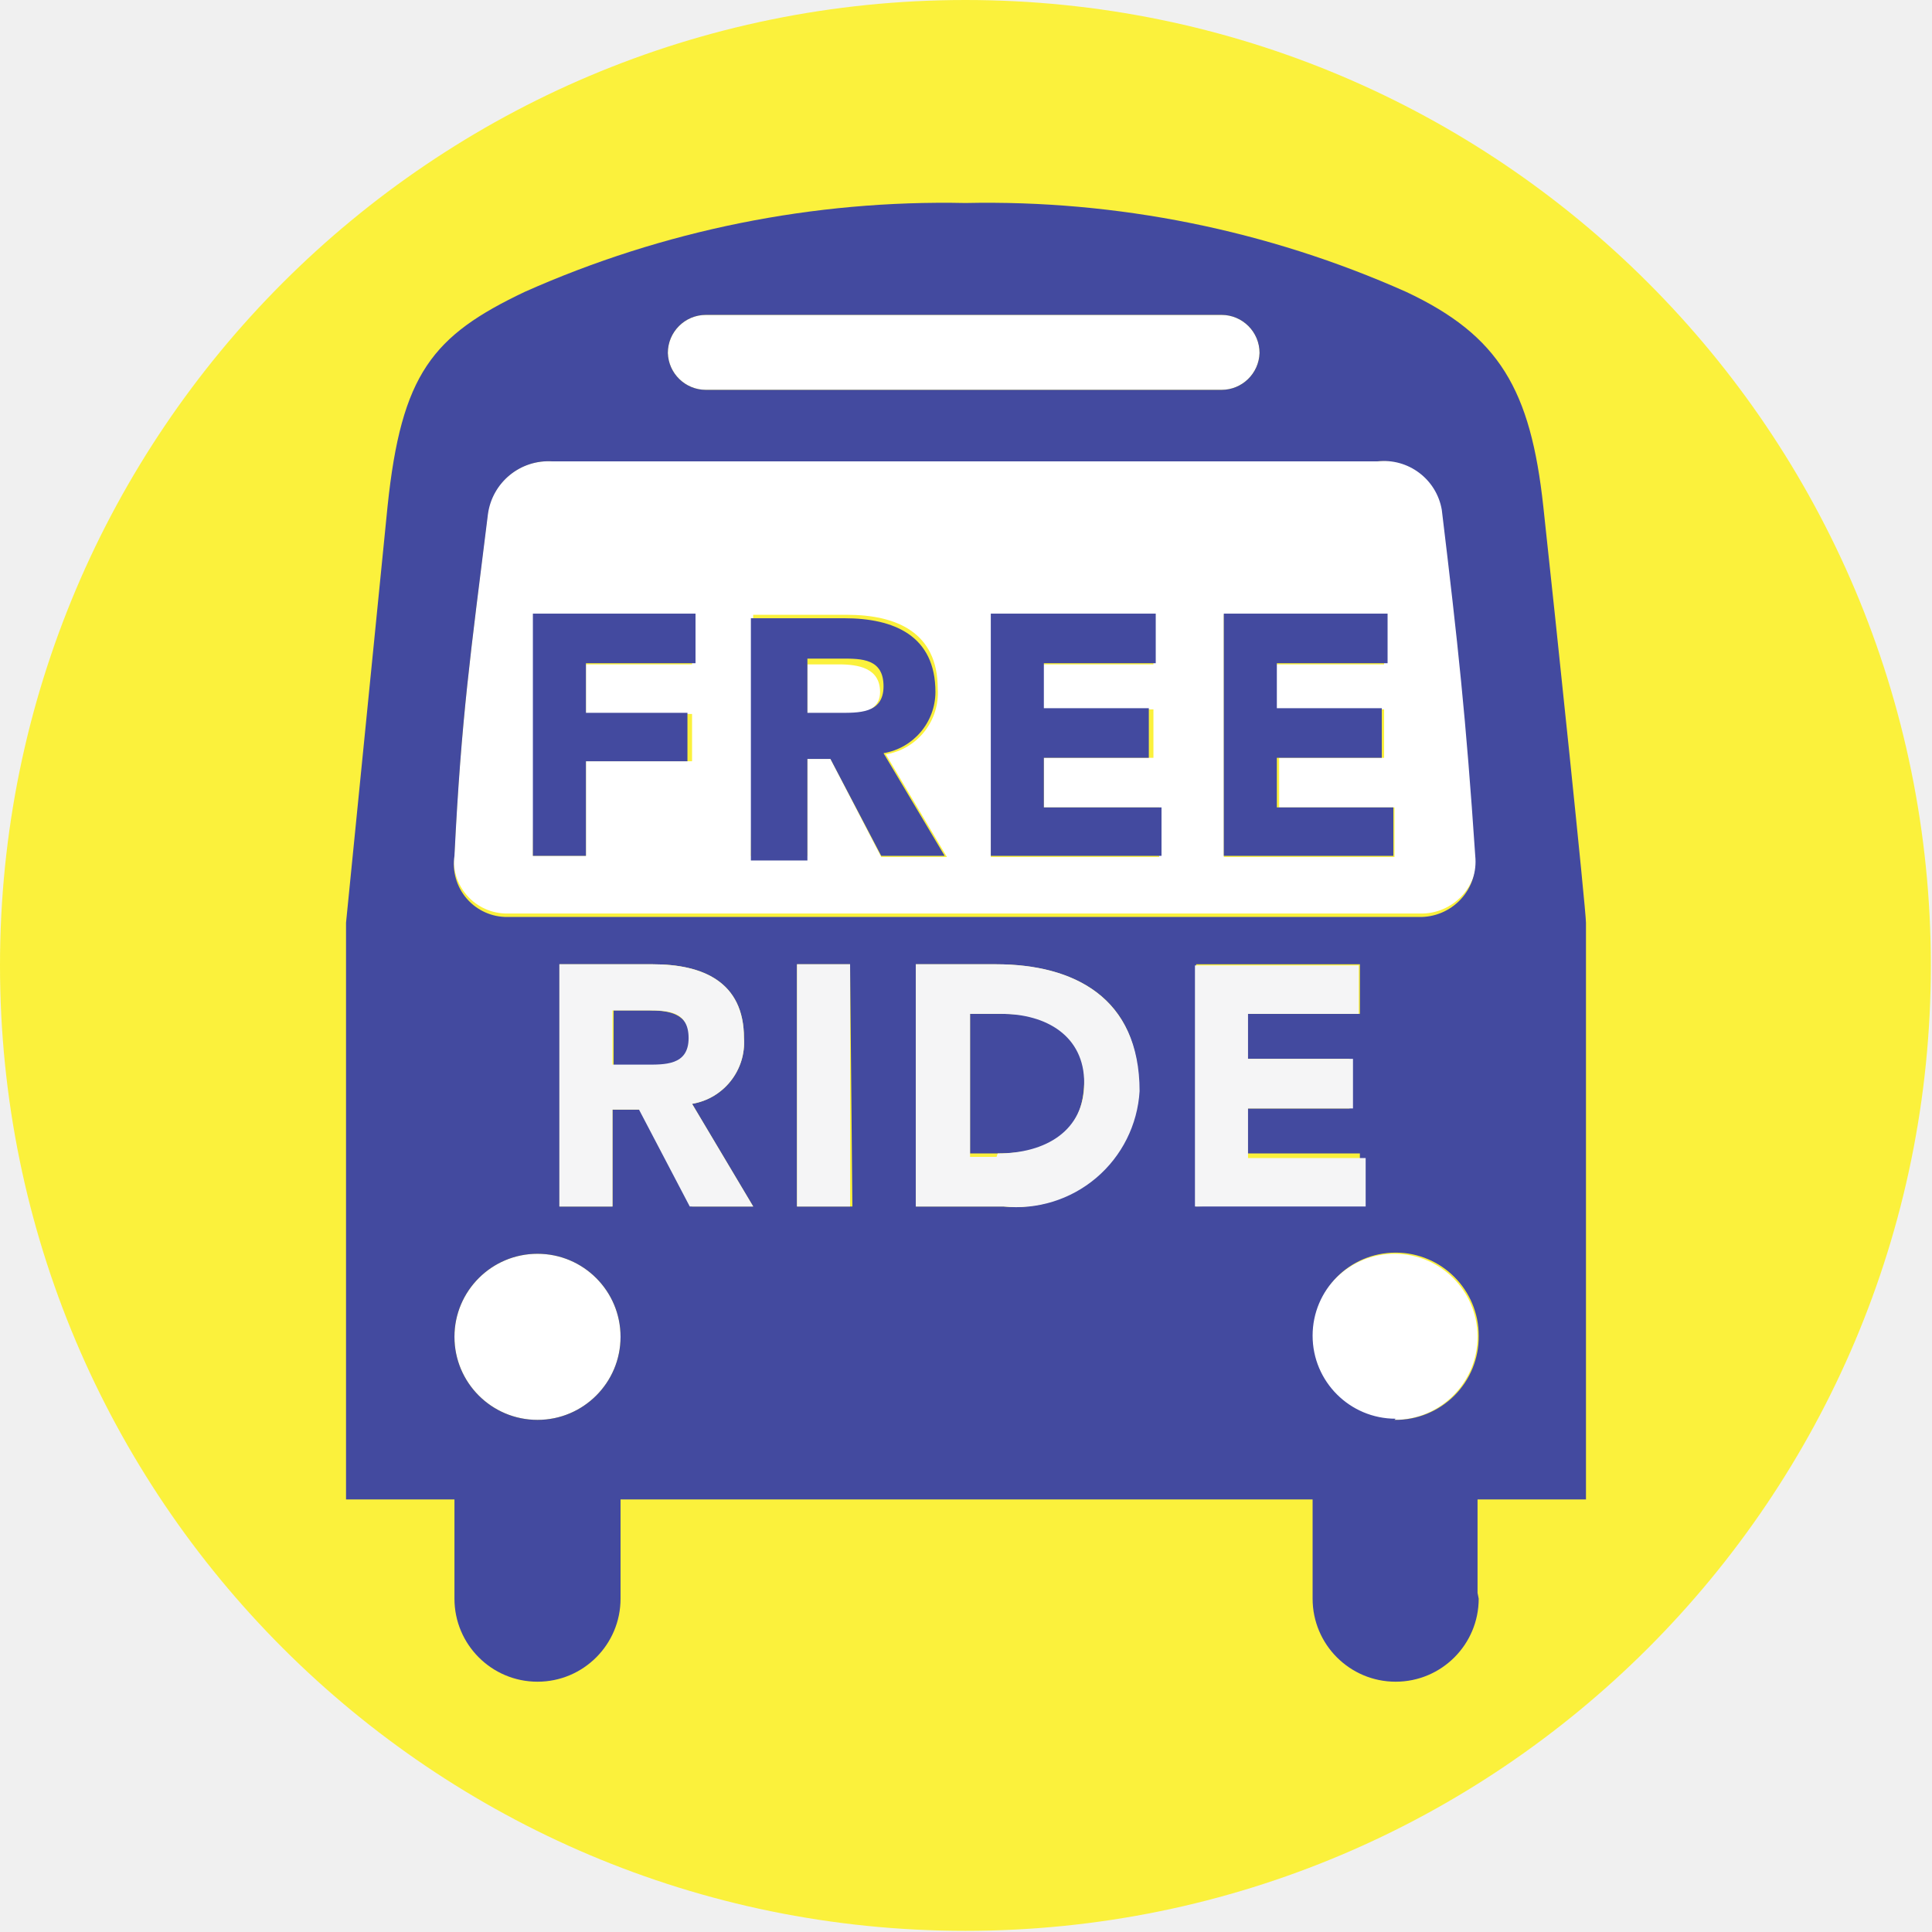
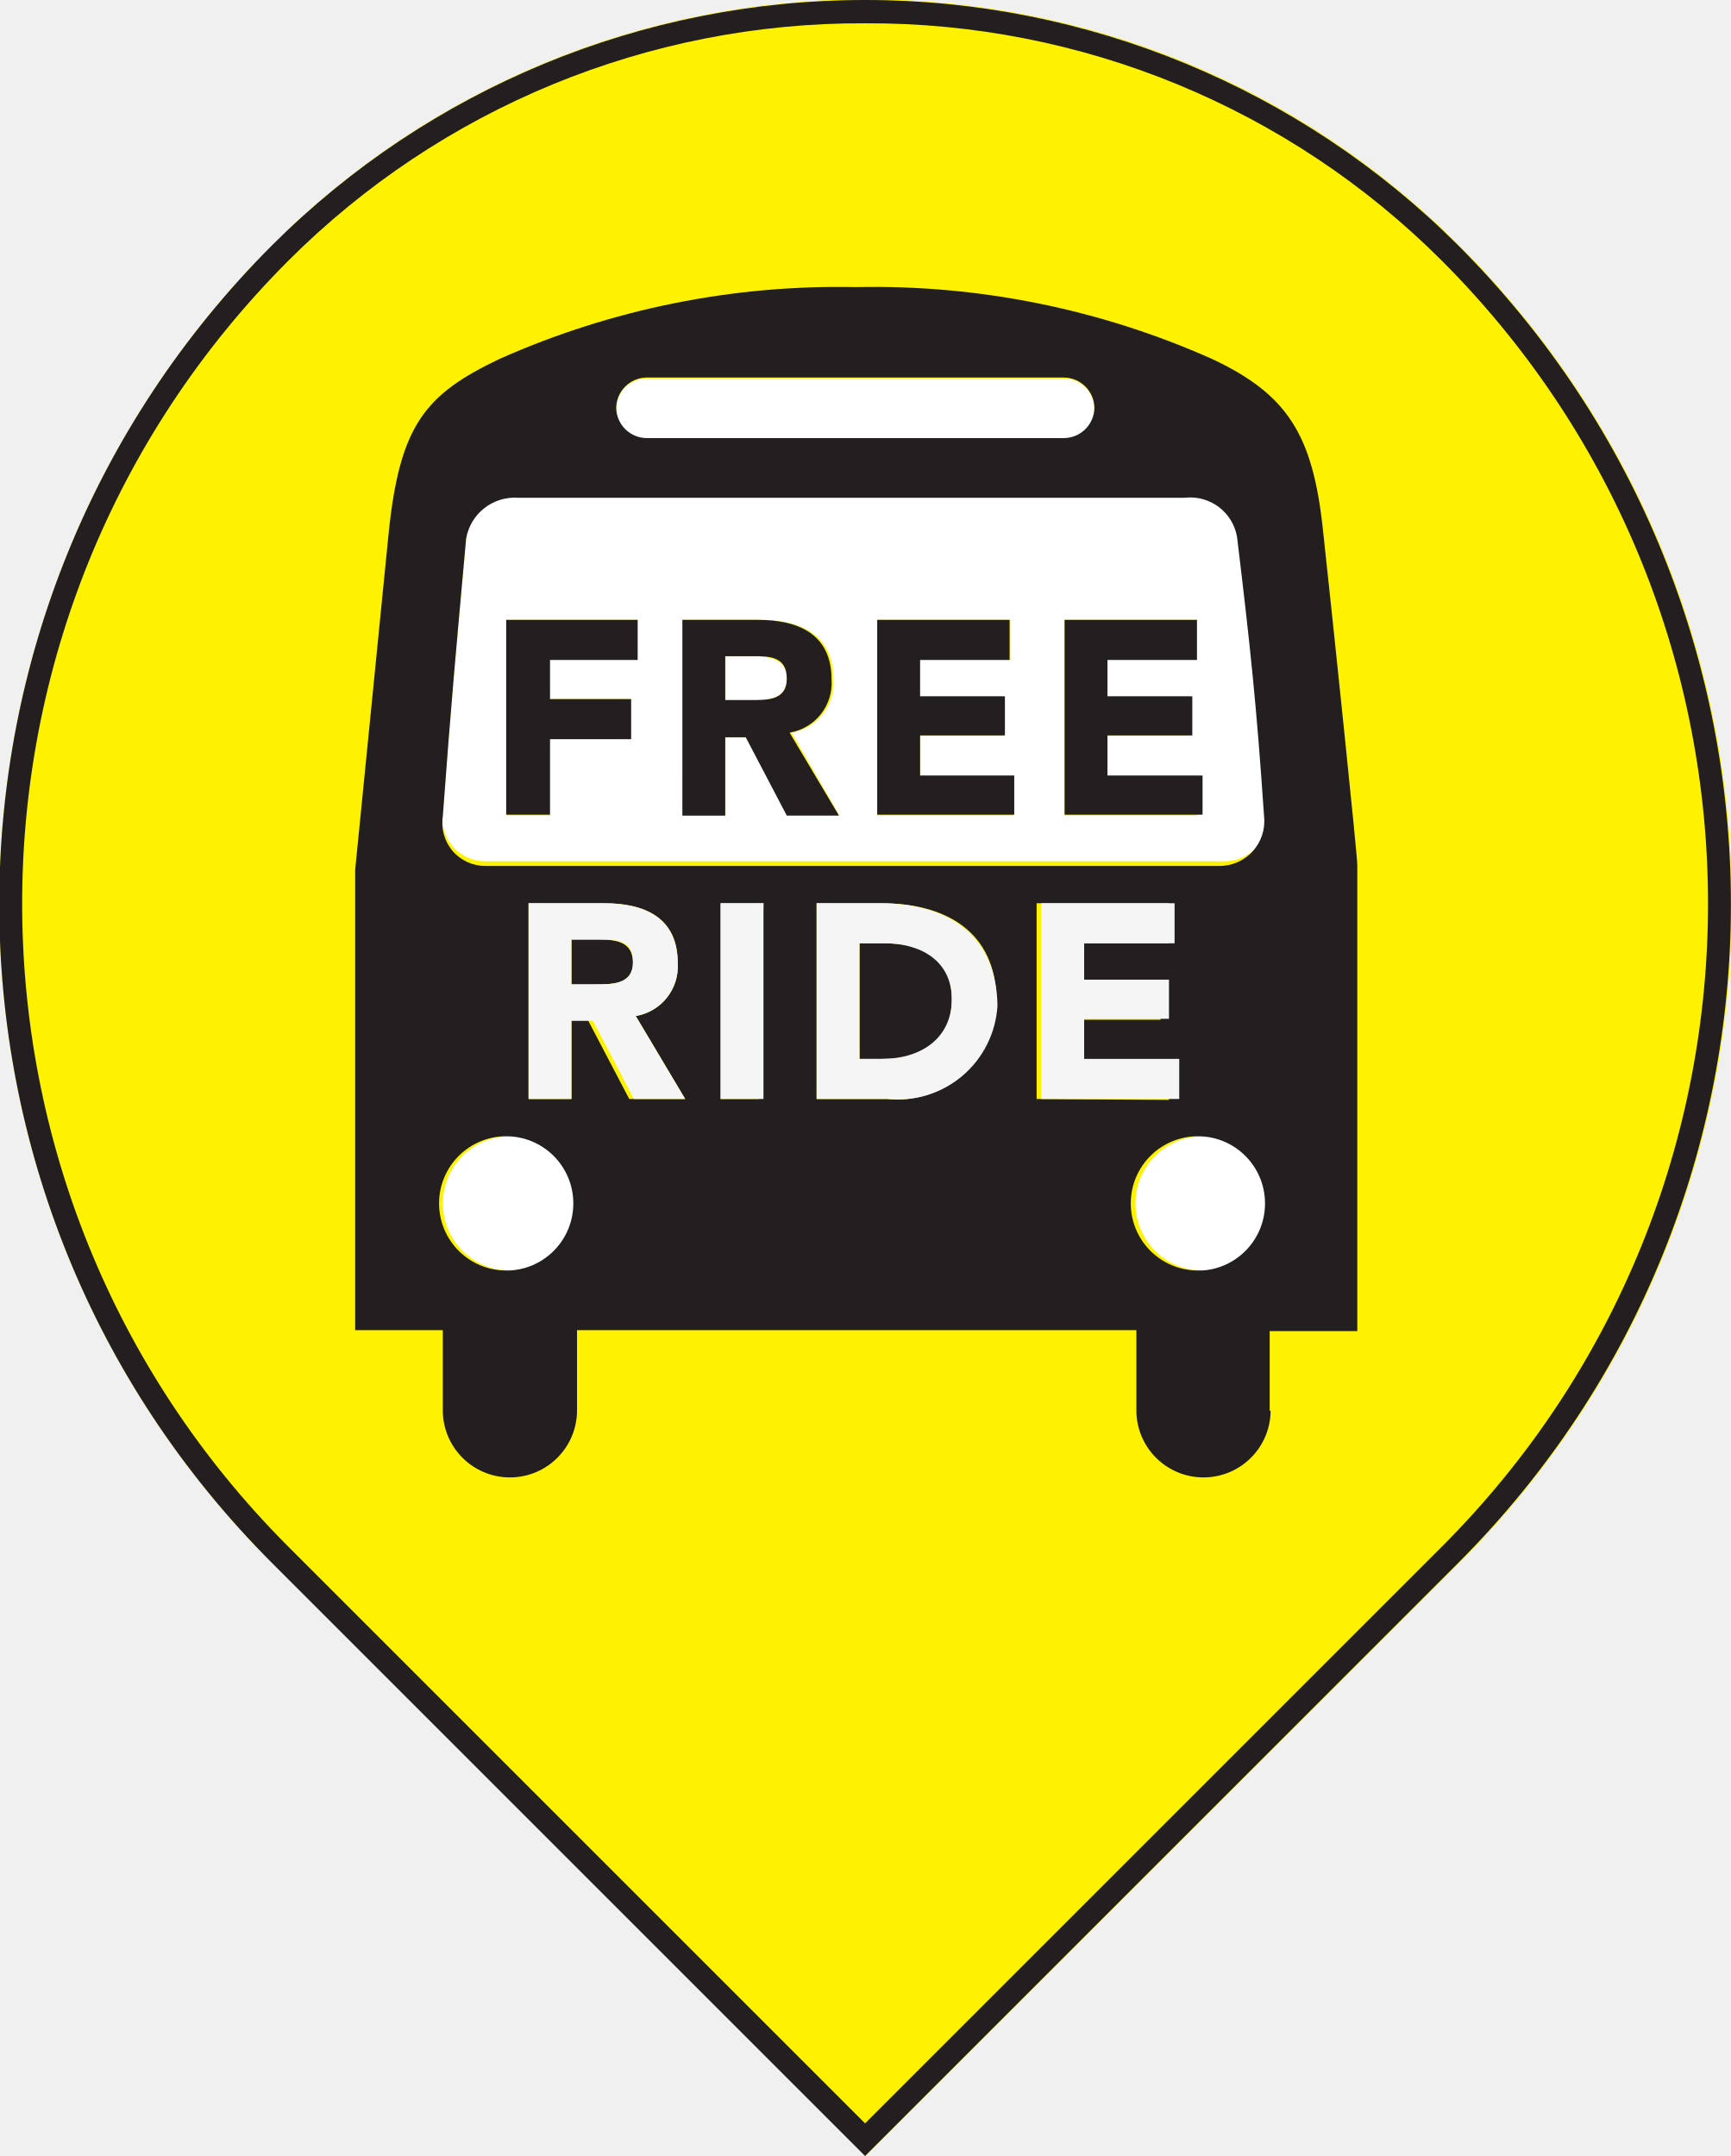
- <svg xmlns="http://www.w3.org/2000/svg" viewBox="0 0 16.75 16.75">
+ <svg xmlns="http://www.w3.org/2000/svg" viewBox="0 0 18.56 23.13">
  <defs>
-     <style>.cls-1{fill:#fff200;opacity:0.75;}.cls-2{fill:#fff;}.cls-3{fill:#434a9f;}.cls-4{fill:#f5f5f6;}</style>
+     <style>.cls-1{fill:#fff200;}.cls-2{fill:#231f20;}.cls-3{fill:#fff;}.cls-4{fill:#f5f5f6;}</style>
  </defs>
  <g id="Layer_2" data-name="Layer 2">
-     <g id="legend_without_route_94" data-name="legend without route 94">
-       <g id="Free_Ride" data-name="Free Ride">
-         <circle class="cls-1" cx="8.37" cy="8.37" r="8.37" />
-         <circle class="cls-2" cx="4.66" cy="11.59" r="0.72" />
-         <circle class="cls-2" cx="12.09" cy="11.59" r="0.72" />
-         <path class="cls-3" d="M5.62,8.76h-.3v.48h.27c.17,0,.39,0,.39-.23S5.79,8.76,5.62,8.76Z" />
-         <path class="cls-3" d="M8.68,8.79H8.41V10h.24c.43,0,.75-.16.75-.64S9.07,8.79,8.68,8.79Z" />
-         <path class="cls-2" d="M6.12,3.38h4.47a.33.33,0,0,0,.33-.32.33.33,0,0,0-.33-.33H6.12a.33.33,0,0,0-.33.33A.33.33,0,0,0,6.12,3.38Z" />
-         <path class="cls-2" d="M7.63,6c0-.21-.19-.24-.36-.24H7v.48h.27C7.41,6.19,7.63,6.19,7.63,6Z" />
-         <path class="cls-2" d="M4.4,7.92h7.91a.48.48,0,0,0,.49-.53c-.09-1.15-.15-1.8-.29-3A.51.51,0,0,0,11.94,4H4.79a.53.53,0,0,0-.56.44C4.08,5.67,4,6.21,3.94,7.39A.46.46,0,0,0,4.4,7.92Zm6.21-2.59H12v.43h-1v.39H12v.42h-.91V7h1v.43H10.61Zm-2,0H10v.43h-1v.39H10v.42H9.05V7h1v.43H8.59Zm-2.08,0h.81c.43,0,.79.15.79.64a.54.54,0,0,1-.45.57l.53.89H7.64L7.2,6.58H7v.84H6.51Zm-1.89,0H6v.43H5.08v.43H6V6.6H5.08v.82H4.62Z" />
-         <path class="cls-3" d="M12.81,13.81V13h.94V8c0-.11-.26-2.6-.37-3.61S13,2.91,12.19,2.53a8.92,8.92,0,0,0-3.82-.77,8.93,8.93,0,0,0-3.82.77c-.8.38-1.07.71-1.19,1.86L3,8V13h.94v.86a.72.72,0,1,0,1.44,0V13h6v.86a.72.72,0,1,0,1.44,0ZM6.12,2.73h4.47a.33.33,0,0,1,.33.33.33.33,0,0,1-.33.32H6.12a.33.33,0,0,1-.33-.32A.33.33,0,0,1,6.12,2.73ZM4.23,4.46A.53.53,0,0,1,4.79,4h7.15a.51.51,0,0,1,.56.42c.14,1.16.21,1.81.29,3a.48.48,0,0,1-.49.53H4.4a.46.46,0,0,1-.46-.53C4,6.21,4.08,5.67,4.23,4.46Zm.43,7.85a.72.72,0,1,1,.72-.72A.72.72,0,0,1,4.66,12.31ZM6,10.46l-.44-.84H5.31v.84H4.85V8.36h.81c.43,0,.79.15.79.64A.54.54,0,0,1,6,9.57l.53.89Zm1.39,0H6.91V8.36h.46Zm1.32,0H7.94V8.36h.69c.68,0,1.24.29,1.24,1.06A1.07,1.07,0,0,1,8.7,10.46Zm1.66,0V8.36h1.42v.43h-1v.39h.91v.43h-.91V10h1v.43Zm1.73,1.84a.72.72,0,1,1,.72-.72A.72.72,0,0,1,12.09,12.31Z" />
-         <polygon class="cls-3" points="5.08 6.6 5.96 6.6 5.96 6.18 5.08 6.18 5.08 5.75 6.03 5.75 6.03 5.32 4.62 5.32 4.62 7.42 5.08 7.42 5.08 6.6" />
-         <path class="cls-3" d="M7,6.58H7.2l.44.84h.55l-.53-.89A.54.54,0,0,0,8.11,6c0-.49-.36-.64-.79-.64H6.51v2.1H7Zm0-.87h.3c.17,0,.36,0,.36.24s-.22.23-.39.23H7Z" />
-         <polygon class="cls-3" points="10.07 7 9.05 7 9.05 6.57 9.96 6.57 9.96 6.14 9.05 6.14 9.05 5.75 10.02 5.75 10.02 5.32 8.59 5.32 8.59 7.42 10.07 7.42 10.07 7" />
-         <polygon class="cls-3" points="12.08 7 11.07 7 11.07 6.57 11.98 6.57 11.98 6.14 11.07 6.14 11.07 5.75 12.03 5.75 12.03 5.32 10.61 5.32 10.61 7.42 12.08 7.42 12.08 7" />
-         <path class="cls-4" d="M6.45,9c0-.49-.36-.64-.79-.64H4.85v2.1h.46V9.62h.23l.44.84h.55L6,9.57A.54.54,0,0,0,6.45,9Zm-.87.23H5.31V8.76h.3c.17,0,.36,0,.36.24S5.76,9.23,5.59,9.23Z" />
-         <rect class="cls-4" x="6.91" y="8.36" width="0.46" height="2.1" />
-         <path class="cls-4" d="M8.64,8.36H7.94v2.1H8.7a1.07,1.07,0,0,0,1.18-1C9.88,8.65,9.31,8.36,8.64,8.36Zm0,1.67H8.41V8.79h.27c.39,0,.72.19.72.6S9.07,10,8.65,10Z" />
-         <polygon class="cls-4" points="11.84 10.04 10.82 10.04 10.82 9.61 11.73 9.61 11.73 9.18 10.82 9.18 10.82 8.79 11.78 8.79 11.78 8.37 10.36 8.37 10.36 10.46 11.84 10.46 11.84 10.04" />
+     <g id="ICONS">
+       <g id="icons:_Free_Ride" data-name="icons: Free Ride">
+         <g id="Free_Ride_2" data-name="Free Ride 2">
+           <g id="_Rectangle_" data-name="&lt;Rectangle&gt;">
+             <path class="cls-1" d="M2.92,2.63h0a9,9,0,0,1,12.73,0h0a10,10,0,0,1,0,14.14L9.28,23.13,2.92,16.77A10,10,0,0,1,2.92,2.63Z" />
+             <path class="cls-2" d="M9.28.25A8.69,8.69,0,0,1,15.47,2.8a9.76,9.76,0,0,1,0,13.79L9.28,22.78,3.09,16.59a9.76,9.76,0,0,1,0-13.79A8.69,8.69,0,0,1,9.28.25m0-.25A9,9,0,0,0,2.92,2.63h0a10,10,0,0,0,0,14.14l6.36,6.36,6.36-6.36a10,10,0,0,0,0-14.14h0A9,9,0,0,0,9.28,0Z" />
+           </g>
+           <circle class="cls-3" cx="5.47" cy="12.91" r="0.72" />
+           <circle class="cls-3" cx="12.9" cy="12.91" r="0.72" />
+           <path class="cls-2" d="M6.43,10.08h-.3v.48H6.4c.17,0,.39,0,.39-.23S6.6,10.08,6.43,10.08Z" />
+           <path class="cls-2" d="M9.49,10.12H9.22v1.24h.24c.43,0,.75-.16.75-.64S9.88,10.12,9.49,10.12Z" />
+           <path class="cls-3" d="M6.94,4.71h4.47a.33.33,0,0,0,.33-.32.33.33,0,0,0-.33-.33H6.94a.33.33,0,0,0-.33.33A.33.33,0,0,0,6.94,4.71Z" />
+           <path class="cls-3" d="M8.44,7.28c0-.21-.19-.24-.36-.24h-.3v.48h.27C8.22,7.51,8.44,7.51,8.44,7.28Z" />
+           <path class="cls-3" d="M5.21,9.24h7.91a.48.48,0,0,0,.49-.53c-.09-1.15-.15-1.8-.29-3a.51.51,0,0,0-.56-.42H5.61A.53.53,0,0,0,5,5.78C4.89,7,4.84,7.53,4.75,8.71A.46.46,0,0,0,5.21,9.24Zm6.21-2.59h1.42v.43h-1v.39h.91v.42h-.91v.43h1v.43H11.42Zm-2,0h1.42v.43h-1v.39h.91v.42H9.87v.43h1v.43H9.41Zm-2.08,0h.81c.43,0,.79.15.79.64a.54.54,0,0,1-.45.57L9,8.74H8.45L8,7.91H7.78v.84H7.32Zm-1.89,0H6.84v.43H5.9V7.5h.87v.43H5.9v.82H5.44Z" />
+           <path class="cls-2" d="M13.62,15.14v-.86h.94v-5c0-.11-.26-2.6-.37-3.61S13.81,4.23,13,3.85a8.92,8.92,0,0,0-3.82-.77,8.93,8.93,0,0,0-3.82.77c-.8.38-1.07.71-1.19,1.86L3.81,9.33v4.94h.94v.86a.72.72,0,1,0,1.44,0v-.86h6v.86a.72.72,0,1,0,1.44,0ZM6.94,4.05h4.47a.33.33,0,0,1,.33.33.33.33,0,0,1-.33.32H6.94a.33.33,0,0,1-.33-.32A.33.33,0,0,1,6.94,4.05ZM5,5.78a.53.53,0,0,1,.56-.44h7.15a.51.51,0,0,1,.56.42c.14,1.16.21,1.81.29,3a.48.48,0,0,1-.49.53H5.21a.46.46,0,0,1-.46-.53C4.84,7.53,4.89,7,5,5.78Zm.43,7.85a.72.72,0,1,1,.72-.72A.72.72,0,0,1,5.47,13.63Zm1.32-1.84-.44-.84H6.13v.84H5.67V9.69h.81c.43,0,.79.15.79.64a.54.54,0,0,1-.45.57l.53.89Zm1.39,0H7.73V9.69h.46Zm1.32,0H8.76V9.69h.69c.68,0,1.24.29,1.24,1.06A1.07,1.07,0,0,1,9.51,11.79Zm1.66,0V9.69h1.42v.43h-1v.39h.91v.43h-.91v.43h1v.43Zm1.73,1.84a.72.72,0,1,1,.72-.72A.72.72,0,0,1,12.9,13.63Z" />
+           <polygon class="cls-2" points="5.9 7.93 6.77 7.93 6.77 7.5 5.9 7.5 5.9 7.08 6.84 7.08 6.84 6.65 5.43 6.65 5.43 8.74 5.9 8.74 5.9 7.93" />
+           <path class="cls-2" d="M7.78,7.91H8l.44.84H9l-.53-.89a.54.54,0,0,0,.45-.57c0-.49-.36-.64-.79-.64H7.32v2.1h.46Zm0-.87h.3c.17,0,.36,0,.36.24s-.22.23-.39.23H7.78Z" />
+           <polygon class="cls-2" points="10.88 8.32 9.87 8.32 9.87 7.89 10.78 7.89 10.78 7.47 9.87 7.47 9.87 7.08 10.83 7.08 10.83 6.65 9.41 6.65 9.41 8.74 10.88 8.74 10.88 8.32" />
+           <polygon class="cls-2" points="12.9 8.32 11.88 8.32 11.88 7.89 12.79 7.89 12.79 7.47 11.88 7.47 11.88 7.08 12.84 7.08 12.84 6.65 11.42 6.65 11.42 8.74 12.9 8.74 12.9 8.32" />
+           <path class="cls-4" d="M7.27,10.33c0-.49-.36-.64-.79-.64H5.67v2.1h.46v-.84h.23l.44.84h.55l-.53-.89A.54.54,0,0,0,7.27,10.33Zm-.87.23H6.13v-.48h.3c.17,0,.36,0,.36.24S6.57,10.56,6.4,10.56Z" />
+           <rect class="cls-4" x="7.73" y="9.69" width="0.46" height="2.1" />
+           <path class="cls-4" d="M9.45,9.69H8.76v2.1h.76a1.07,1.07,0,0,0,1.18-1C10.69,10,10.13,9.69,9.45,9.69Zm0,1.67H9.22V10.12h.27c.39,0,.72.19.72.6S9.89,11.36,9.46,11.36Z" />
+           <polygon class="cls-4" points="12.65 11.36 11.63 11.36 11.63 10.93 12.54 10.93 12.54 10.51 11.63 10.51 11.63 10.12 12.6 10.12 12.6 9.69 11.17 9.69 11.17 11.79 12.65 11.79 12.65 11.36" />
+         </g>
      </g>
    </g>
  </g>
</svg>
